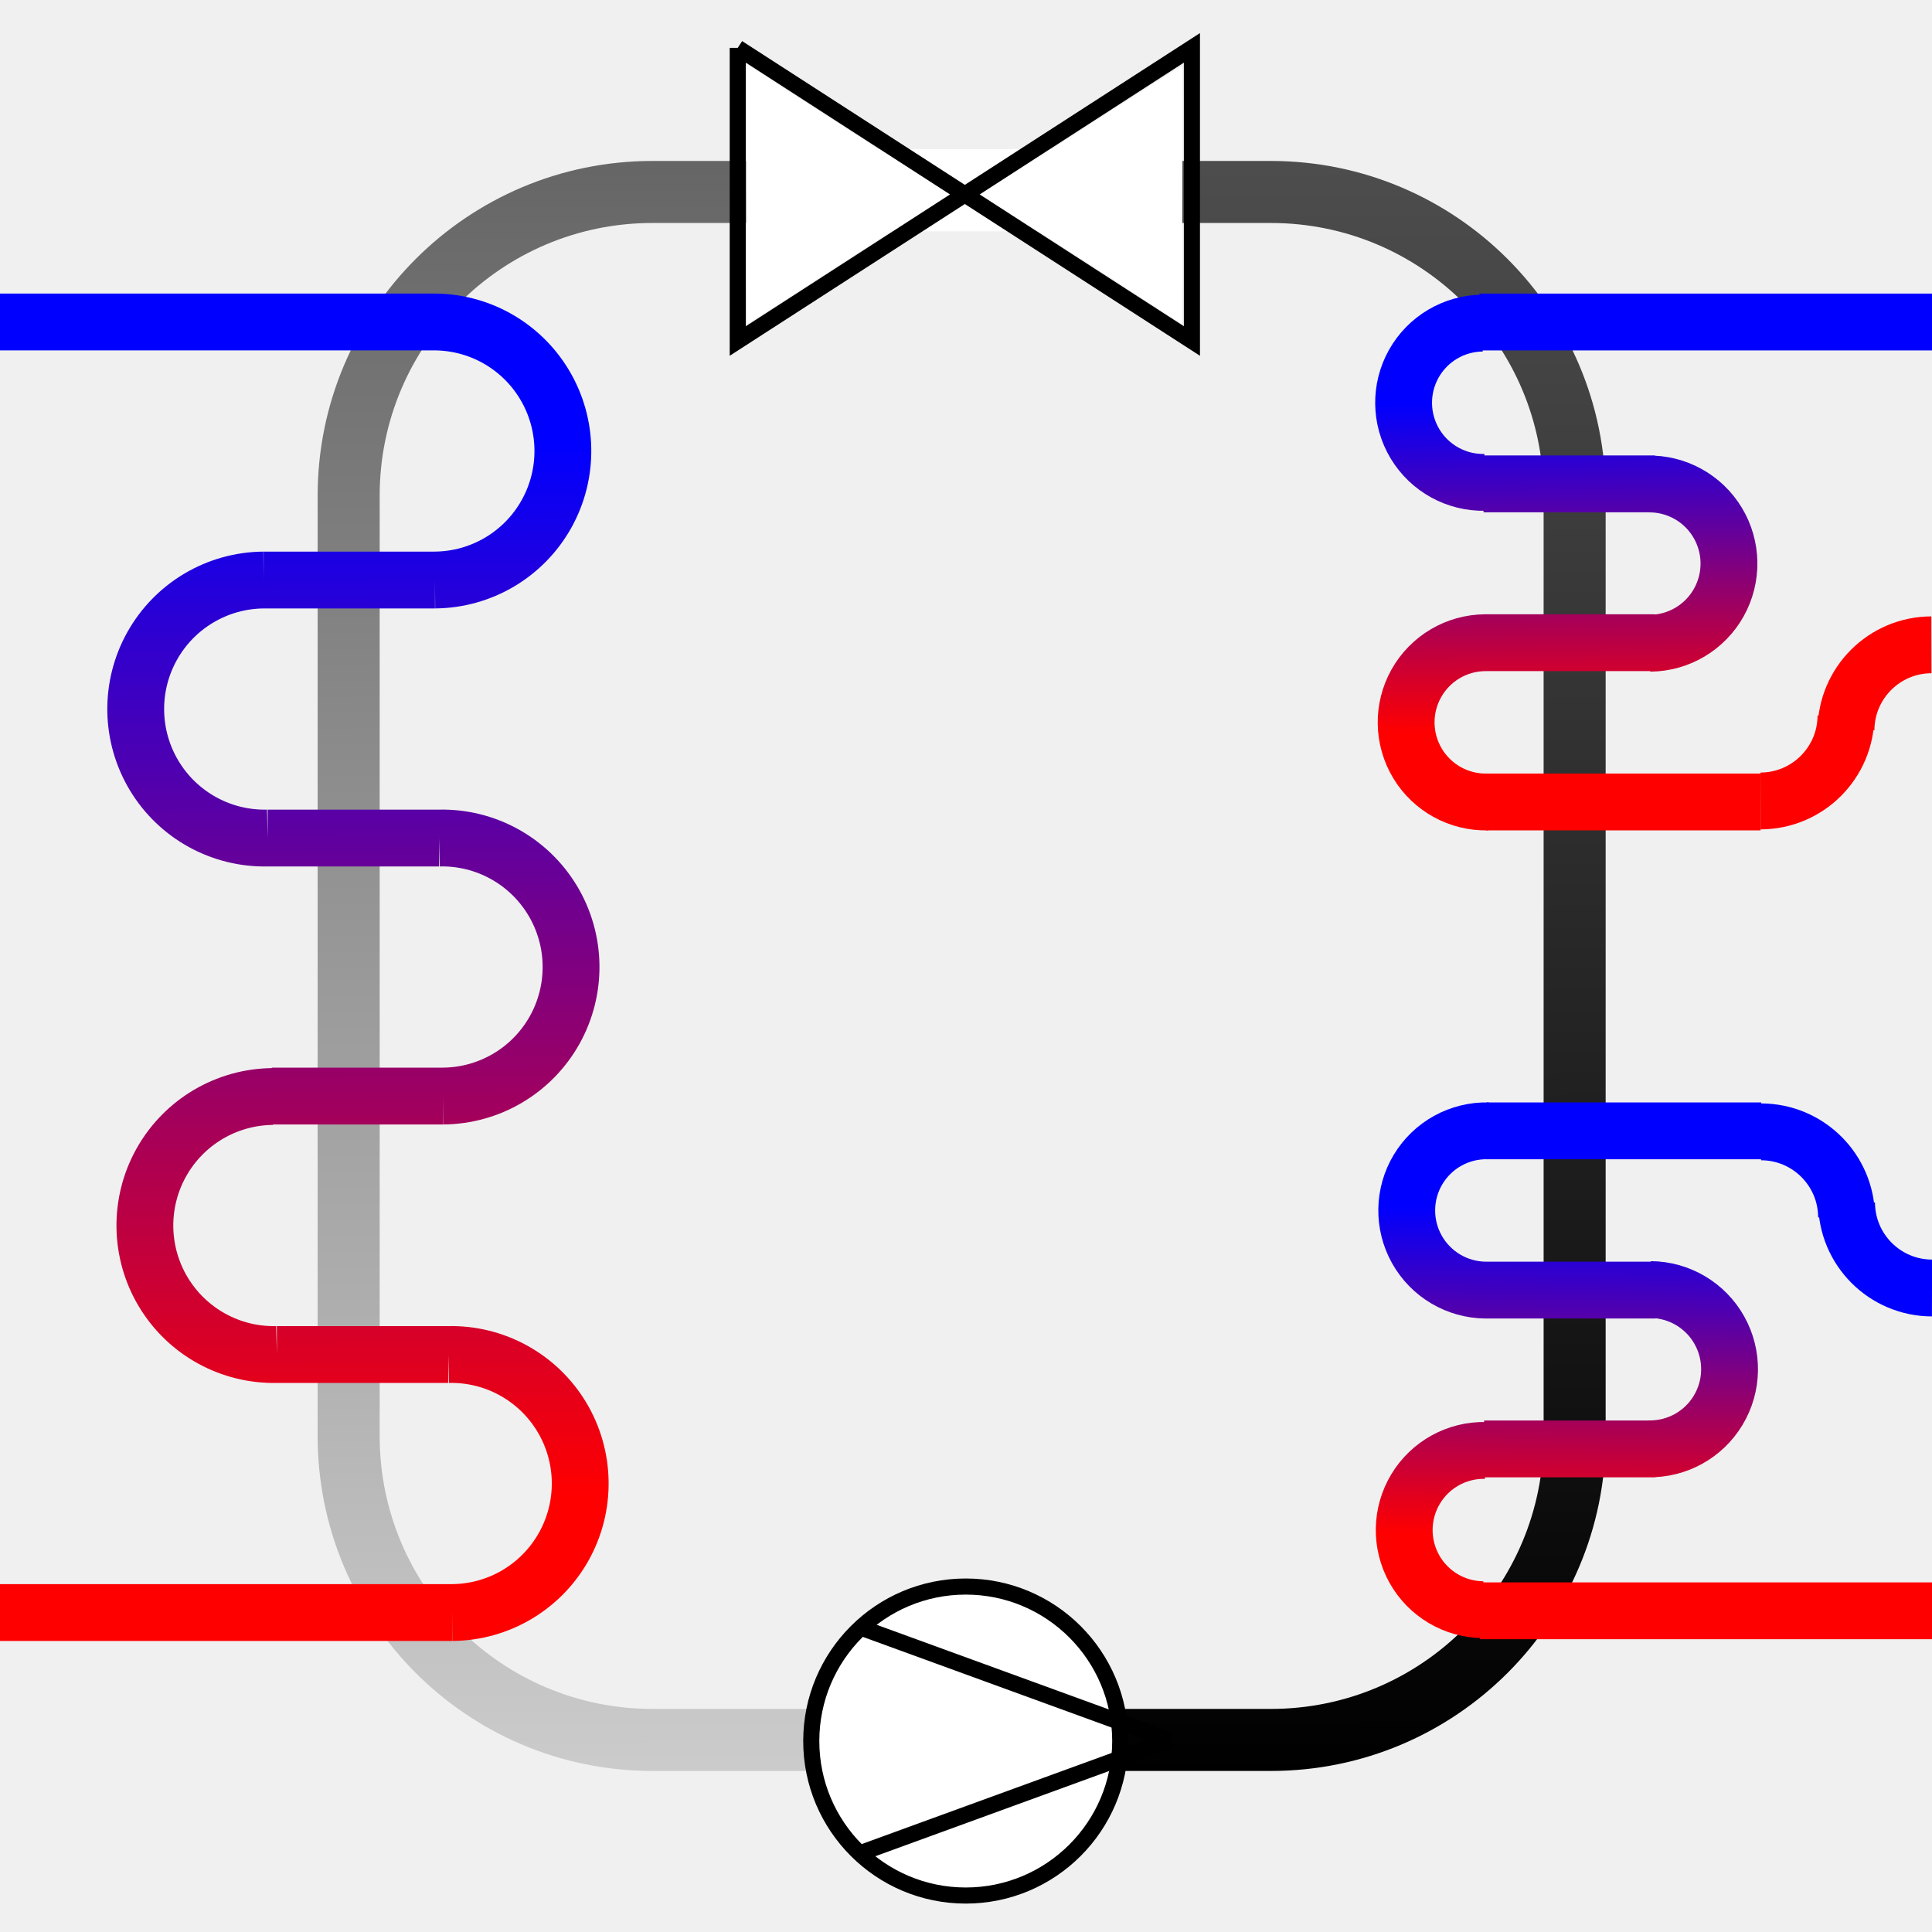
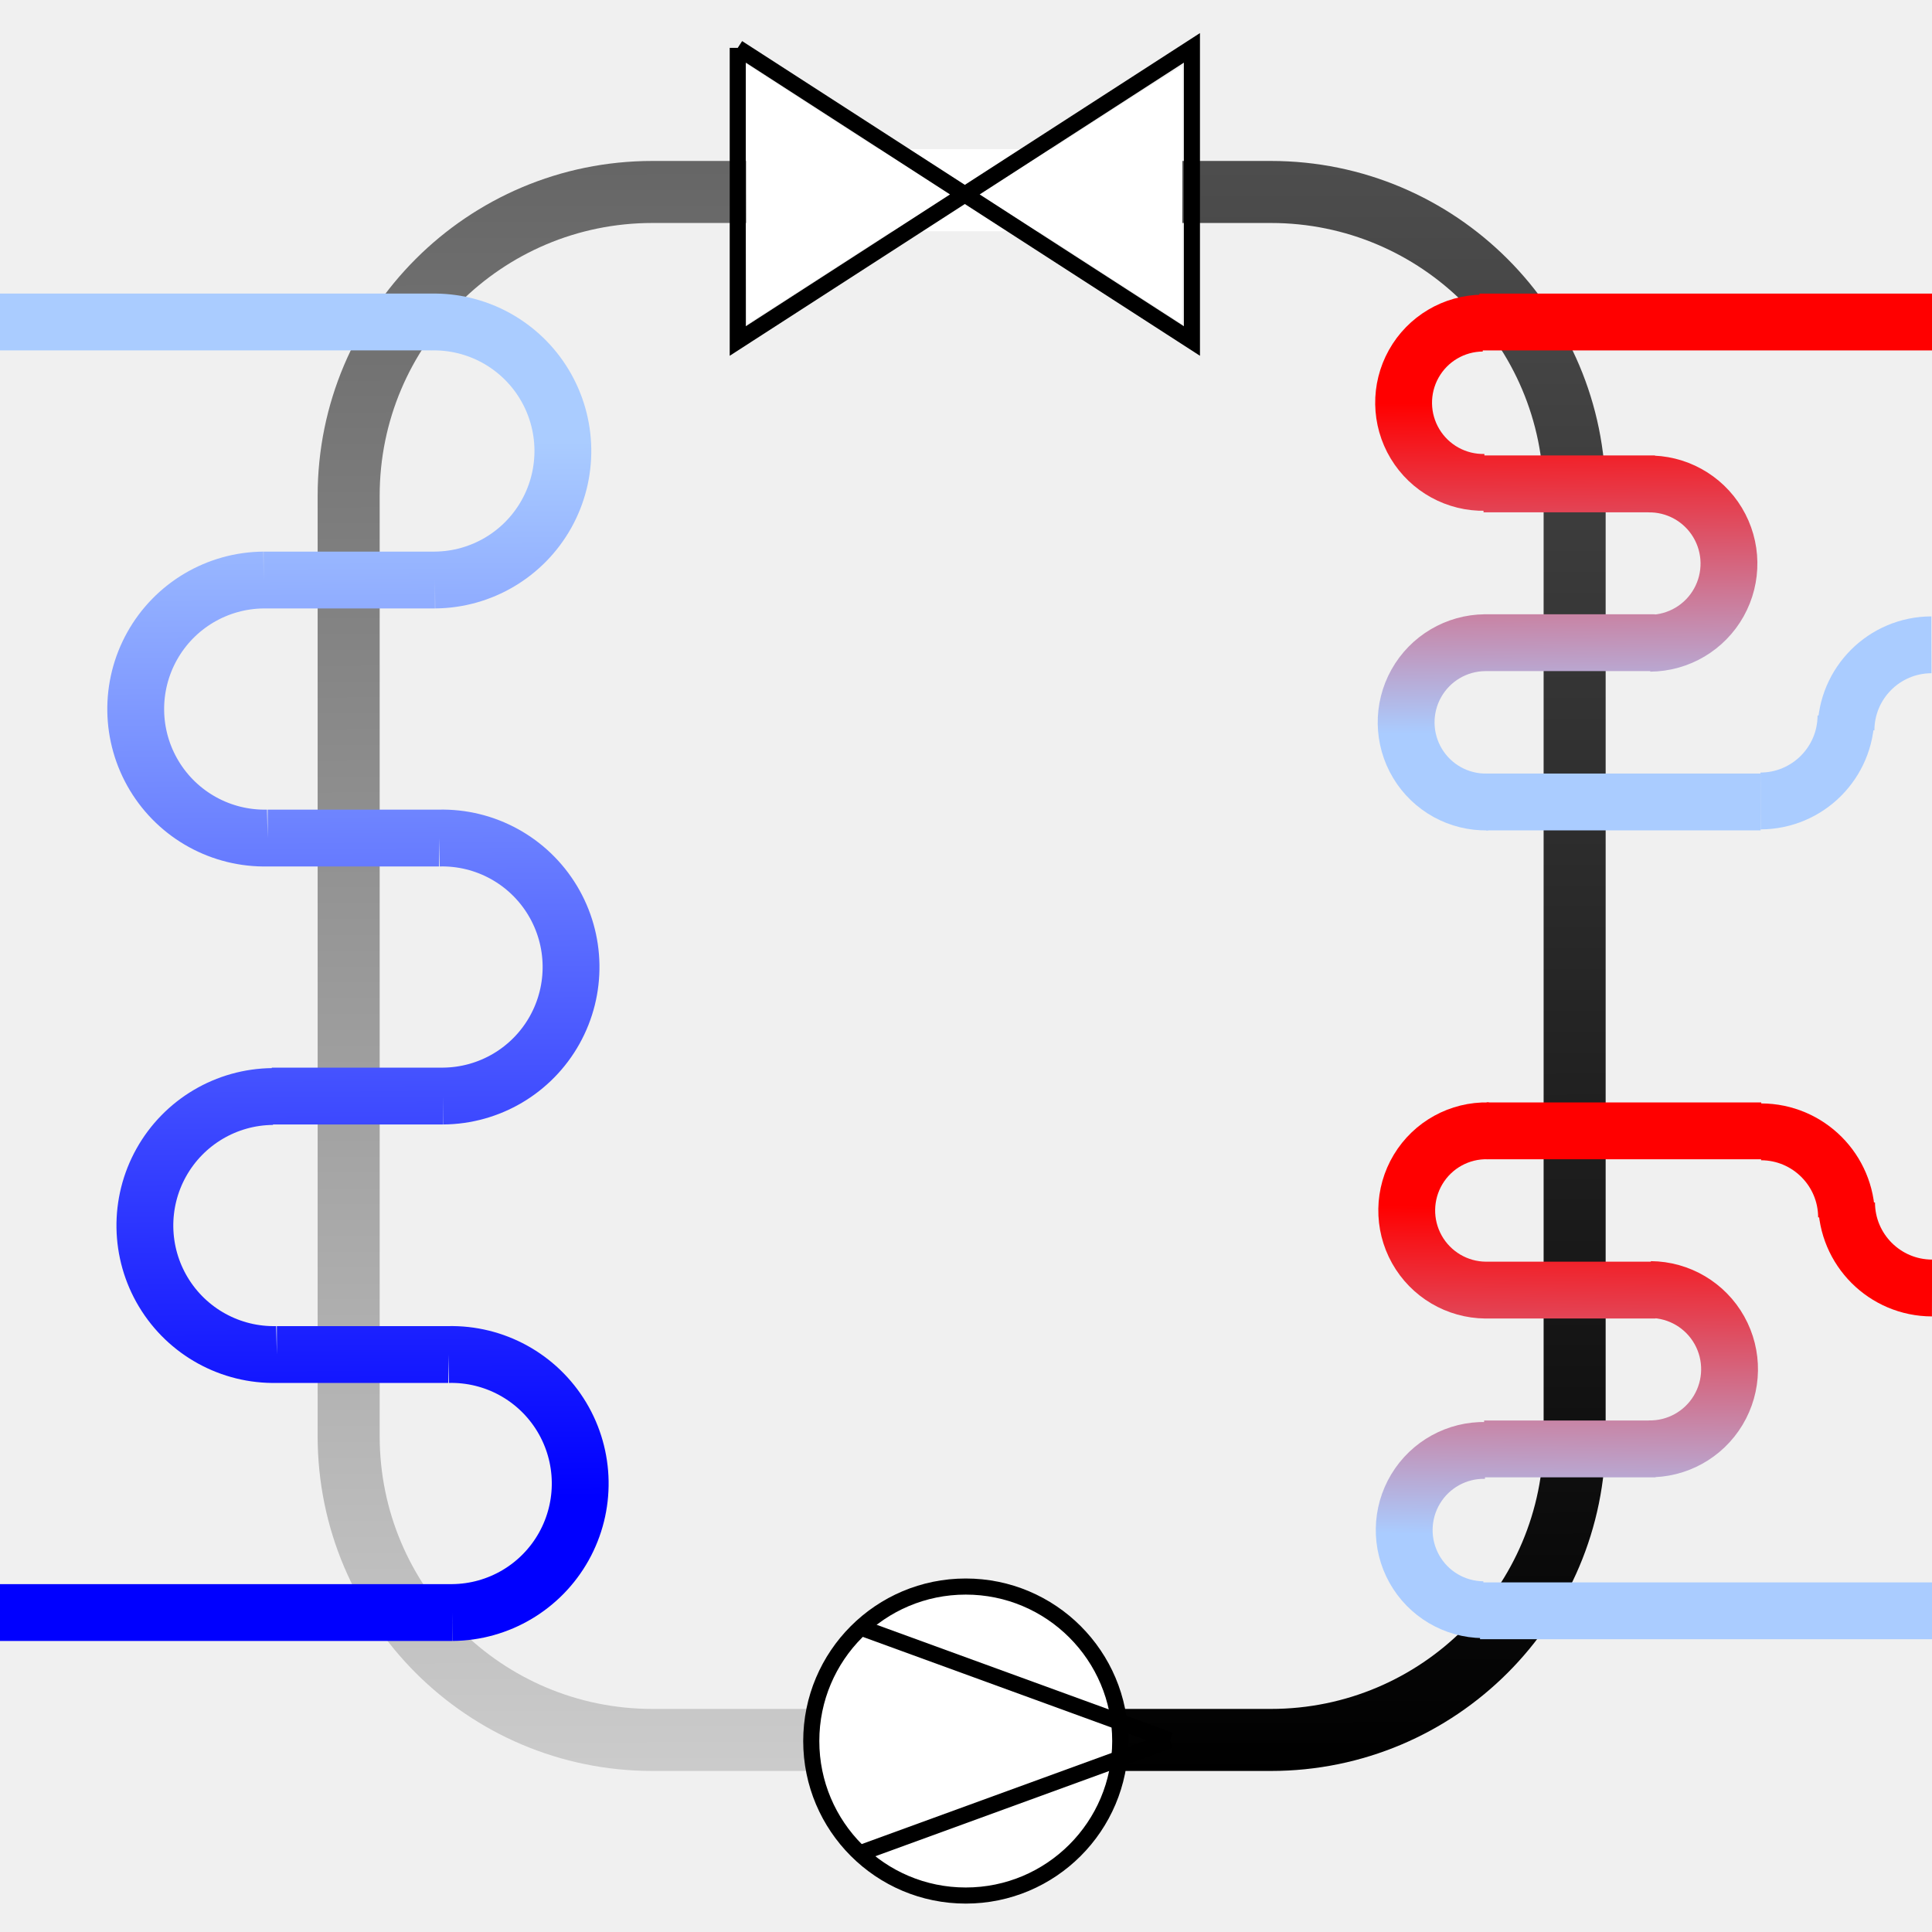
- <svg xmlns="http://www.w3.org/2000/svg" xmlns:xlink="http://www.w3.org/1999/xlink" width="120mm" height="120mm" viewBox="0 0 120 120" version="1.1" id="svg103">
+ <svg xmlns="http://www.w3.org/2000/svg" xmlns:xlink="http://www.w3.org/1999/xlink" id="svg103" version="1.1" viewBox="0 0 120 120" height="120mm" width="120mm">
  <defs id="defs97">
+     <linearGradient id="linearGradient885">
+       <stop style="stop-color:#ff0000;stop-opacity:1" offset="0" id="stop881" />
+       <stop style="stop-color:#aaccff;stop-opacity:1" offset="1" id="stop883" />
+     </linearGradient>
+     <linearGradient id="linearGradient879">
+       <stop style="stop-color:#ff0000;stop-opacity:1" offset="0" id="stop875" />
+       <stop style="stop-color:#aaccff;stop-opacity:1" offset="1" id="stop877" />
+     </linearGradient>
+     <linearGradient id="linearGradient873">
+       <stop style="stop-color:#aaccff;stop-opacity:1" offset="0" id="stop869" />
+       <stop style="stop-color:#0000ff;stop-opacity:1" offset="1" id="stop871" />
+     </linearGradient>
    <linearGradient id="linearGradient1046">
-       <stop style="stop-color:#0000ff;stop-opacity:1" offset="0" id="stop1042" />
-       <stop style="stop-color:#ff0000;stop-opacity:1" offset="1" id="stop1044" />
+       <stop id="stop1042" offset="0" style="stop-color:#0000ff;stop-opacity:1" />
+       <stop id="stop1044" offset="1" style="stop-color:#ff0000;stop-opacity:1" />
    </linearGradient>
    <linearGradient id="linearGradient858">
-       <stop style="stop-color:#cccccc;stop-opacity:1" offset="0" id="stop854" />
-       <stop style="stop-color:#666666;stop-opacity:1" offset="1" id="stop856" />
+       <stop id="stop854" offset="0" style="stop-color:#cccccc;stop-opacity:1" />
+       <stop id="stop856" offset="1" style="stop-color:#666666;stop-opacity:1" />
    </linearGradient>
    <linearGradient id="linearGradient850">
-       <stop style="stop-color:#000000;stop-opacity:1" offset="0" id="stop846" />
-       <stop style="stop-color:#4d4d4d;stop-opacity:1" offset="1" id="stop848" />
+       <stop id="stop846" offset="0" style="stop-color:#000000;stop-opacity:1" />
+       <stop id="stop848" offset="1" style="stop-color:#4d4d4d;stop-opacity:1" />
    </linearGradient>
-     <clipPath clipPathUnits="userSpaceOnUse" id="clipPath840">
-       <rect style="fill:#ffff00;fill-rule:evenodd;stroke:none;stroke-width:0.293" id="rect842" width="60" height="120" x="34.494" y="73.804" />
+     <clipPath id="clipPath840" clipPathUnits="userSpaceOnUse">
+       <rect y="73.804" x="34.494" height="120" width="60" id="rect842" style="fill:#ffff00;fill-rule:evenodd;stroke:none;stroke-width:0.293" />
    </clipPath>
-     <linearGradient xlink:href="#linearGradient850" id="linearGradient852" x1="94.289" y1="184.071" x2="94.494" y2="84.097" gradientUnits="userSpaceOnUse" />
-     <linearGradient xlink:href="#linearGradient858" id="linearGradient860" x1="94.856" y1="184.449" x2="94.683" y2="84.097" gradientUnits="userSpaceOnUse" />
-     <linearGradient xlink:href="#linearGradient1046" id="linearGradient1054" gradientUnits="userSpaceOnUse" x1="118.983" y1="101.079" x2="118.623" y2="166.657" gradientTransform="matrix(-1,0,0,1,189.0109,0.1077366)" />
-     <linearGradient gradientTransform="matrix(0.6297607,0,0,0.6297607,46.99543,64.36742)" y2="166.657" x2="118.623" y1="101.079" x1="118.983" gradientUnits="userSpaceOnUse" id="linearGradient912" xlink:href="#linearGradient1046" />
-     <linearGradient y2="198.379" x2="118.408" y1="165.378" x1="118.769" gradientTransform="matrix(0.6172284,0,0,0.6172284,48.73923,46.62698)" gradientUnits="userSpaceOnUse" id="linearGradient933" xlink:href="#linearGradient1046" />
-     <linearGradient y2="166.657" x2="118.623" y1="101.079" x1="118.983" gradientTransform="matrix(0.6172284,0,0,0.6172284,76.4627,46.49621)" gradientUnits="userSpaceOnUse" id="linearGradient937" xlink:href="#linearGradient1046" />
-     <linearGradient y2="190.02" x2="95.475" y1="162.163" x1="103.98" gradientTransform="matrix(0.6172284,0,0,-0.6172284,48.70291,221.0301)" gradientUnits="userSpaceOnUse" id="linearGradient979" xlink:href="#linearGradient1046" />
-     <linearGradient y2="164.728" x2="119.051" y1="197.957" x1="118.769" gradientTransform="matrix(0.6172284,0,0,-0.6172284,48.70291,221.0301)" gradientUnits="userSpaceOnUse" id="linearGradient1004" xlink:href="#linearGradient1046" />
+     <linearGradient gradientUnits="userSpaceOnUse" y2="84.097" x2="94.494" y1="184.071" x1="94.289" id="linearGradient852" xlink:href="#linearGradient850" />
+     <linearGradient gradientUnits="userSpaceOnUse" y2="84.097" x2="94.683" y1="184.449" x1="94.856" id="linearGradient860" xlink:href="#linearGradient858" />
+     <linearGradient gradientTransform="matrix(-1,0,0,1,189.0109,0.1077366)" y2="166.657" x2="118.623" y1="101.079" x1="118.983" gradientUnits="userSpaceOnUse" id="linearGradient1054" xlink:href="#linearGradient873" />
+     <linearGradient xlink:href="#linearGradient1046" id="linearGradient912" gradientUnits="userSpaceOnUse" x1="118.983" y1="101.079" x2="118.623" y2="166.657" gradientTransform="matrix(0.6297607,0,0,0.6297607,46.99543,64.36742)" />
+     <linearGradient xlink:href="#linearGradient879" id="linearGradient933" gradientUnits="userSpaceOnUse" gradientTransform="matrix(0.6172284,0,0,0.6172284,48.73923,46.62698)" x1="118.769" y1="165.378" x2="118.408" y2="198.379" />
+     <linearGradient xlink:href="#linearGradient1046" id="linearGradient937" gradientUnits="userSpaceOnUse" gradientTransform="matrix(0.6172284,0,0,0.6172284,76.4627,46.49621)" x1="118.983" y1="101.079" x2="118.623" y2="166.657" />
+     <linearGradient xlink:href="#linearGradient1046" id="linearGradient979" gradientUnits="userSpaceOnUse" gradientTransform="matrix(0.6172284,0,0,-0.6172284,48.70291,221.0301)" x1="103.98" y1="162.163" x2="95.475" y2="190.02" />
+     <linearGradient xlink:href="#linearGradient885" id="linearGradient1004" gradientUnits="userSpaceOnUse" gradientTransform="matrix(0.6172284,0,0,-0.6172284,48.70291,221.0301)" x1="118.769" y1="197.957" x2="119.051" y2="164.728" />
  </defs>
-   <g id="layer1" transform="translate(-34.49405,-73.80357)">
-     <rect style="fill:none;stroke:url(#linearGradient860);stroke-width:3.853;stroke-linecap:round;stroke-linejoin:miter;stroke-miterlimit:4;stroke-dasharray:none" id="rect836" width="76.147" height="96.147" x="56.15" y="85.727" ry="18.866" clip-path="url(#clipPath840)" />
-     <rect clip-path="url(#clipPath840)" ry="18.866" y="85.727" x="56.15" height="96.147" width="76.147" id="rect844" style="fill:none;stroke:url(#linearGradient852);stroke-width:3.853;stroke-linecap:round;stroke-linejoin:miter;stroke-miterlimit:4;stroke-dasharray:none" transform="matrix(-1,0,0,1,188.4476,0)" />
-     <path d="m 62.589,173.961 h -28.108 m 26.919,-80.158 h -26.906 m 27.018,16.026 a 8.004,8.014 0 0 0 6.923,-4.098 8.004,8.014 0 0 0 -0.128,-8.051 8.004,8.014 0 0 0 -7.049,-3.876 m 0.254,16.026 h -10.645 m 0,0 a 8.004,8.014 0 0 0 -6.923,4.098 8.004,8.014 0 0 0 0.128,8.051 8.004,8.014 0 0 0 7.049,3.876 m 10.899,16.026 a 8.004,8.014 0 0 0 6.923,-4.098 8.004,8.014 0 0 0 -0.128,-8.051 8.004,8.014 0 0 0 -7.049,-3.876 m -10.33,16.054 a 8.004,8.014 0 0 0 -6.923,4.098 8.004,8.014 0 0 0 0.128,8.051 8.004,8.014 0 0 0 7.049,3.876 m 10.899,16.026 a 8.004,8.014 0 0 0 6.923,-4.098 8.004,8.014 0 0 0 -0.128,-8.051 8.004,8.014 0 0 0 -7.049,-3.876 m 0,0 h -10.645 m 10.33,-16.054 h -10.645 m 10.391,-16.026 h -10.645" style="fill:none;stroke:url(#linearGradient1054);stroke-width:3.53;stroke-linecap:butt;stroke-linejoin:miter;stroke-miterlimit:4;stroke-dasharray:none;stroke-opacity:1" id="path1050" />
-     <circle style="fill:#ffffff;stroke:#000000;stroke-width:1;stroke-linecap:round;stroke-linejoin:miter;stroke-miterlimit:4;stroke-dasharray:none;stroke-opacity:1" id="path1056" cx="94.479" cy="181.943" r="9.596" />
-     <path style="fill:none;stroke:#000000;stroke-width:1;stroke-linecap:butt;stroke-linejoin:miter;stroke-miterlimit:4;stroke-dasharray:none;stroke-opacity:1" d="M 107.16,181.895 87.978,174.902" id="path1058" />
-     <path id="path1060" d="m 107.16,181.895 -19.182,6.993" style="fill:none;stroke:#000000;stroke-width:1;stroke-linecap:butt;stroke-linejoin:miter;stroke-miterlimit:4;stroke-dasharray:none;stroke-opacity:1" />
-     <rect style="fill:#ffffff;stroke:none;stroke-width:1;stroke-linecap:round;stroke-linejoin:miter;stroke-miterlimit:4;stroke-dasharray:none;stroke-opacity:1" id="rect1072" width="12.662" height="5.103" x="88.261" y="83.064" />
-     <path style="fill:none;stroke:#000000;stroke-width:1;stroke-linecap:butt;stroke-linejoin:miter;stroke-miterlimit:4;stroke-dasharray:none;stroke-opacity:1" d="M 80.318,76.776 108.526,94.984 V 76.776 L 80.318,94.984 V 76.776" id="path1066" />
-     <path style="fill:#ffffff;stroke:none;stroke-width:0.357;stroke-linecap:round;stroke-linejoin:miter;stroke-miterlimit:4;stroke-dasharray:none;stroke-opacity:1" d="m 101.768,89.956 c -3.378,-2.18 -6.173,-3.994 -6.21,-4.031 -0.037,-0.037 2.719,-1.866 6.126,-4.065 3.407,-2.199 6.212,-3.98 6.234,-3.959 0.022,0.022 0.029,3.635 0.016,8.03 l -0.024,7.99 z" id="path1068" />
-     <path style="fill:#ffffff;stroke:none;stroke-width:0.357;stroke-linecap:round;stroke-linejoin:miter;stroke-miterlimit:4;stroke-dasharray:none;stroke-opacity:1" d="M 80.837,85.866 V 77.776 l 0.496,0.318 c 0.273,0.175 2.856,1.842 5.741,3.705 2.884,1.863 5.489,3.542 5.788,3.731 l 0.544,0.344 -6.207,4.009 c -3.414,2.205 -6.242,4.023 -6.284,4.041 -0.043,0.017 -0.077,-3.609 -0.077,-8.058 z" id="path1070" />
+   <g transform="translate(-34.49405,-73.80357)" id="layer1">
+     <rect clip-path="url(#clipPath840)" ry="18.866" y="85.727" x="56.15" height="96.147" width="76.147" id="rect836" style="fill:none;stroke:url(#linearGradient860);stroke-width:3.853;stroke-linecap:round;stroke-linejoin:miter;stroke-miterlimit:4;stroke-dasharray:none" />
+     <rect transform="matrix(-1,0,0,1,188.4476,0)" style="fill:none;stroke:url(#linearGradient852);stroke-width:3.853;stroke-linecap:round;stroke-linejoin:miter;stroke-miterlimit:4;stroke-dasharray:none" id="rect844" width="76.147" height="96.147" x="56.15" y="85.727" ry="18.866" clip-path="url(#clipPath840)" />
+     <path id="path1050" style="fill:none;stroke:url(#linearGradient1054);stroke-width:3.53;stroke-linecap:butt;stroke-linejoin:miter;stroke-miterlimit:4;stroke-dasharray:none;stroke-opacity:1" d="m 62.589,173.961 h -28.108 m 26.919,-80.158 h -26.906 m 27.018,16.026 a 8.004,8.014 0 0 0 6.923,-4.098 8.004,8.014 0 0 0 -0.128,-8.051 8.004,8.014 0 0 0 -7.049,-3.876 m 0.254,16.026 h -10.645 m 0,0 a 8.004,8.014 0 0 0 -6.923,4.098 8.004,8.014 0 0 0 0.128,8.051 8.004,8.014 0 0 0 7.049,3.876 m 10.899,16.026 a 8.004,8.014 0 0 0 6.923,-4.098 8.004,8.014 0 0 0 -0.128,-8.051 8.004,8.014 0 0 0 -7.049,-3.876 m -10.33,16.054 a 8.004,8.014 0 0 0 -6.923,4.098 8.004,8.014 0 0 0 0.128,8.051 8.004,8.014 0 0 0 7.049,3.876 m 10.899,16.026 a 8.004,8.014 0 0 0 6.923,-4.098 8.004,8.014 0 0 0 -0.128,-8.051 8.004,8.014 0 0 0 -7.049,-3.876 m 0,0 h -10.645 m 10.33,-16.054 h -10.645 m 10.391,-16.026 h -10.645" />
+     <circle r="9.596" cy="181.943" cx="94.479" id="path1056" style="fill:#ffffff;stroke:#000000;stroke-width:1;stroke-linecap:round;stroke-linejoin:miter;stroke-miterlimit:4;stroke-dasharray:none;stroke-opacity:1" />
+     <path id="path1058" d="M 107.16,181.895 87.978,174.902" style="fill:none;stroke:#000000;stroke-width:1;stroke-linecap:butt;stroke-linejoin:miter;stroke-miterlimit:4;stroke-dasharray:none;stroke-opacity:1" />
+     <path style="fill:none;stroke:#000000;stroke-width:1;stroke-linecap:butt;stroke-linejoin:miter;stroke-miterlimit:4;stroke-dasharray:none;stroke-opacity:1" d="m 107.16,181.895 -19.182,6.993" id="path1060" />
+     <rect y="83.064" x="88.261" height="5.103" width="12.662" id="rect1072" style="fill:#ffffff;stroke:none;stroke-width:1;stroke-linecap:round;stroke-linejoin:miter;stroke-miterlimit:4;stroke-dasharray:none;stroke-opacity:1" />
+     <path id="path1066" d="M 80.318,76.776 108.526,94.984 V 76.776 L 80.318,94.984 V 76.776" style="fill:none;stroke:#000000;stroke-width:1;stroke-linecap:butt;stroke-linejoin:miter;stroke-miterlimit:4;stroke-dasharray:none;stroke-opacity:1" />
+     <path id="path1068" d="m 101.768,89.956 c -3.378,-2.18 -6.173,-3.994 -6.21,-4.031 -0.037,-0.037 2.719,-1.866 6.126,-4.065 3.407,-2.199 6.212,-3.98 6.234,-3.959 0.022,0.022 0.029,3.635 0.016,8.03 l -0.024,7.99 z" style="fill:#ffffff;stroke:none;stroke-width:0.357;stroke-linecap:round;stroke-linejoin:miter;stroke-miterlimit:4;stroke-dasharray:none;stroke-opacity:1" />
+     <path id="path1070" d="M 80.837,85.866 V 77.776 l 0.496,0.318 c 0.273,0.175 2.856,1.842 5.741,3.705 2.884,1.863 5.489,3.542 5.788,3.731 l 0.544,0.344 -6.207,4.009 c -3.414,2.205 -6.242,4.023 -6.284,4.041 -0.043,0.017 -0.077,-3.609 -0.077,-8.058 z" style="fill:#ffffff;stroke:none;stroke-width:0.357;stroke-linecap:round;stroke-linejoin:miter;stroke-miterlimit:4;stroke-dasharray:none;stroke-opacity:1" />
    <g id="g967">
-       <path id="path931" style="fill:none;stroke:url(#linearGradient933);stroke-width:3.53;stroke-linecap:butt;stroke-linejoin:miter;stroke-miterlimit:4;stroke-dasharray:none;stroke-opacity:1" d="m 126.771,153.934 a 4.941,4.947 0 0 1 -4.273,-2.53 4.941,4.947 0 0 1 0.079,-4.969 4.941,4.947 0 0 1 4.351,-2.393 m -0.314,29.743 a 4.941,4.947 0 0 1 -4.273,-2.53 4.941,4.947 0 0 1 0.079,-4.969 4.941,4.947 0 0 1 4.351,-2.393 m 10.247,-9.992 a 4.941,4.947 0 0 1 4.273,2.53 4.941,4.947 0 0 1 -0.079,4.969 4.941,4.947 0 0 1 -4.351,2.393 m -10.185,-9.859 h 10.645 m -10.899,19.919 h 28.108 m -27.854,-10.054 h 10.645" />
-       <path style="fill:none;stroke:#0000ff;stroke-width:3.53;stroke-linecap:butt;stroke-miterlimit:4;stroke-dasharray:none;stroke-opacity:1" id="path953" d="m -153.804,154.494 a 5.319,5.318 0 0 1 5.309,-5.306" transform="rotate(-90)" />
-       <path d="m 144.104,-143.881 a 5.319,5.318 0 0 1 5.309,-5.306" id="path955" style="fill:none;stroke:#0000ff;stroke-width:3.53;stroke-linecap:butt;stroke-miterlimit:4;stroke-dasharray:none;stroke-opacity:1" transform="rotate(90)" />
-       <path style="fill:none;stroke:#0000ff;stroke-width:3.53;stroke-linecap:butt;stroke-linejoin:miter;stroke-miterlimit:4;stroke-dasharray:none;stroke-opacity:1" d="m 126.834,144.043 h 17.053" id="path957" />
+       <path d="m 126.771,153.934 a 4.941,4.947 0 0 1 -4.273,-2.53 4.941,4.947 0 0 1 0.079,-4.969 4.941,4.947 0 0 1 4.351,-2.393 m -0.314,29.743 a 4.941,4.947 0 0 1 -4.273,-2.53 4.941,4.947 0 0 1 0.079,-4.969 4.941,4.947 0 0 1 4.351,-2.393 m 10.247,-9.992 a 4.941,4.947 0 0 1 4.273,2.53 4.941,4.947 0 0 1 -0.079,4.969 4.941,4.947 0 0 1 -4.351,2.393 m -10.185,-9.859 h 10.645 m -10.899,19.919 h 28.108 m -27.854,-10.054 h 10.645" style="fill:none;stroke:url(#linearGradient933);stroke-width:3.53;stroke-linecap:butt;stroke-linejoin:miter;stroke-miterlimit:4;stroke-dasharray:none;stroke-opacity:1" id="path931" />
+       <path transform="rotate(-90)" d="m -153.804,154.494 a 5.319,5.318 0 0 1 5.309,-5.306" id="path953" style="fill:none;stroke:#ff0000;stroke-width:3.53;stroke-linecap:butt;stroke-miterlimit:4;stroke-dasharray:none;stroke-opacity:1" />
+       <path transform="rotate(90)" style="fill:none;stroke:#ff0000;stroke-width:3.53;stroke-linecap:butt;stroke-miterlimit:4;stroke-dasharray:none;stroke-opacity:1" id="path955" d="m 144.104,-143.881 a 5.319,5.318 0 0 1 5.309,-5.306" />
+       <path id="path957" d="m 126.834,144.043 h 17.053" style="fill:none;stroke:#ff0000;stroke-width:3.53;stroke-linecap:butt;stroke-linejoin:miter;stroke-miterlimit:4;stroke-dasharray:none;stroke-opacity:1" />
    </g>
-     <path id="path999" d="m 126.386,93.804 h 28.108" style="fill:none;stroke:#0000ff;stroke-width:3.53;stroke-linecap:butt;stroke-linejoin:miter;stroke-miterlimit:4;stroke-dasharray:none;stroke-opacity:1" />
-     <path d="m 126.734,113.723 a 4.941,4.947 0 0 0 -4.273,2.53 4.941,4.947 0 0 0 0.079,4.969 4.941,4.947 0 0 0 4.351,2.393 m -0.314,-29.743 a 4.941,4.947 0 0 0 -4.273,2.53 4.941,4.947 0 0 0 0.079,4.969 4.941,4.947 0 0 0 4.351,2.393 m 10.247,9.992 a 4.941,4.947 0 0 0 4.273,-2.53 4.941,4.947 0 0 0 -0.079,-4.969 4.941,4.947 0 0 0 -4.351,-2.393 m -10.185,9.859 h 10.645 m -10.645,-9.865 h 10.645" style="fill:none;stroke:url(#linearGradient1004);stroke-width:3.53;stroke-linecap:butt;stroke-linejoin:miter;stroke-miterlimit:4;stroke-dasharray:none;stroke-opacity:1" id="path969" />
-     <path id="path971" style="fill:none;stroke:#ff0000;stroke-width:3.53;stroke-linecap:butt;stroke-miterlimit:4;stroke-dasharray:none;stroke-opacity:1" d="m 154.458,113.854 a 5.318,5.319 0 0 0 -5.306,5.309" />
-     <path id="path973" style="fill:none;stroke:#ff0000;stroke-width:3.53;stroke-linecap:butt;stroke-miterlimit:4;stroke-dasharray:none;stroke-opacity:1" d="m 143.845,123.553 a 5.318,5.319 0 0 0 5.306,-5.309" />
-     <path style="fill:none;stroke:#ff0000;stroke-width:3.53;stroke-linecap:butt;stroke-linejoin:miter;stroke-miterlimit:4;stroke-dasharray:none;stroke-opacity:1" d="M 126.798,123.615 H 143.85" id="path975" />
+     <path style="fill:none;stroke:#ff0000;stroke-width:3.53;stroke-linecap:butt;stroke-linejoin:miter;stroke-miterlimit:4;stroke-dasharray:none;stroke-opacity:1" d="m 126.386,93.804 h 28.108" id="path999" />
+     <path id="path969" style="fill:none;stroke:url(#linearGradient1004);stroke-width:3.53;stroke-linecap:butt;stroke-linejoin:miter;stroke-miterlimit:4;stroke-dasharray:none;stroke-opacity:1" d="m 126.734,113.723 a 4.941,4.947 0 0 0 -4.273,2.53 4.941,4.947 0 0 0 0.079,4.969 4.941,4.947 0 0 0 4.351,2.393 m -0.314,-29.743 a 4.941,4.947 0 0 0 -4.273,2.53 4.941,4.947 0 0 0 0.079,4.969 4.941,4.947 0 0 0 4.351,2.393 m 10.247,9.992 a 4.941,4.947 0 0 0 4.273,-2.53 4.941,4.947 0 0 0 -0.079,-4.969 4.941,4.947 0 0 0 -4.351,-2.393 m -10.185,9.859 h 10.645 m -10.645,-9.865 h 10.645" />
+     <path d="m 154.458,113.854 a 5.318,5.319 0 0 0 -5.306,5.309" style="fill:none;stroke:#aaccff;stroke-width:3.53;stroke-linecap:butt;stroke-miterlimit:4;stroke-dasharray:none;stroke-opacity:1" id="path971" />
+     <path d="m 143.845,123.553 a 5.318,5.319 0 0 0 5.306,-5.309" style="fill:none;stroke:#aaccff;stroke-width:3.53;stroke-linecap:butt;stroke-miterlimit:4;stroke-dasharray:none;stroke-opacity:1" id="path973" />
+     <path id="path975" d="M 126.798,123.615 H 143.85" style="fill:none;stroke:#aaccff;stroke-width:3.53;stroke-linecap:butt;stroke-linejoin:miter;stroke-miterlimit:4;stroke-dasharray:none;stroke-opacity:1" />
  </g>
</svg>
